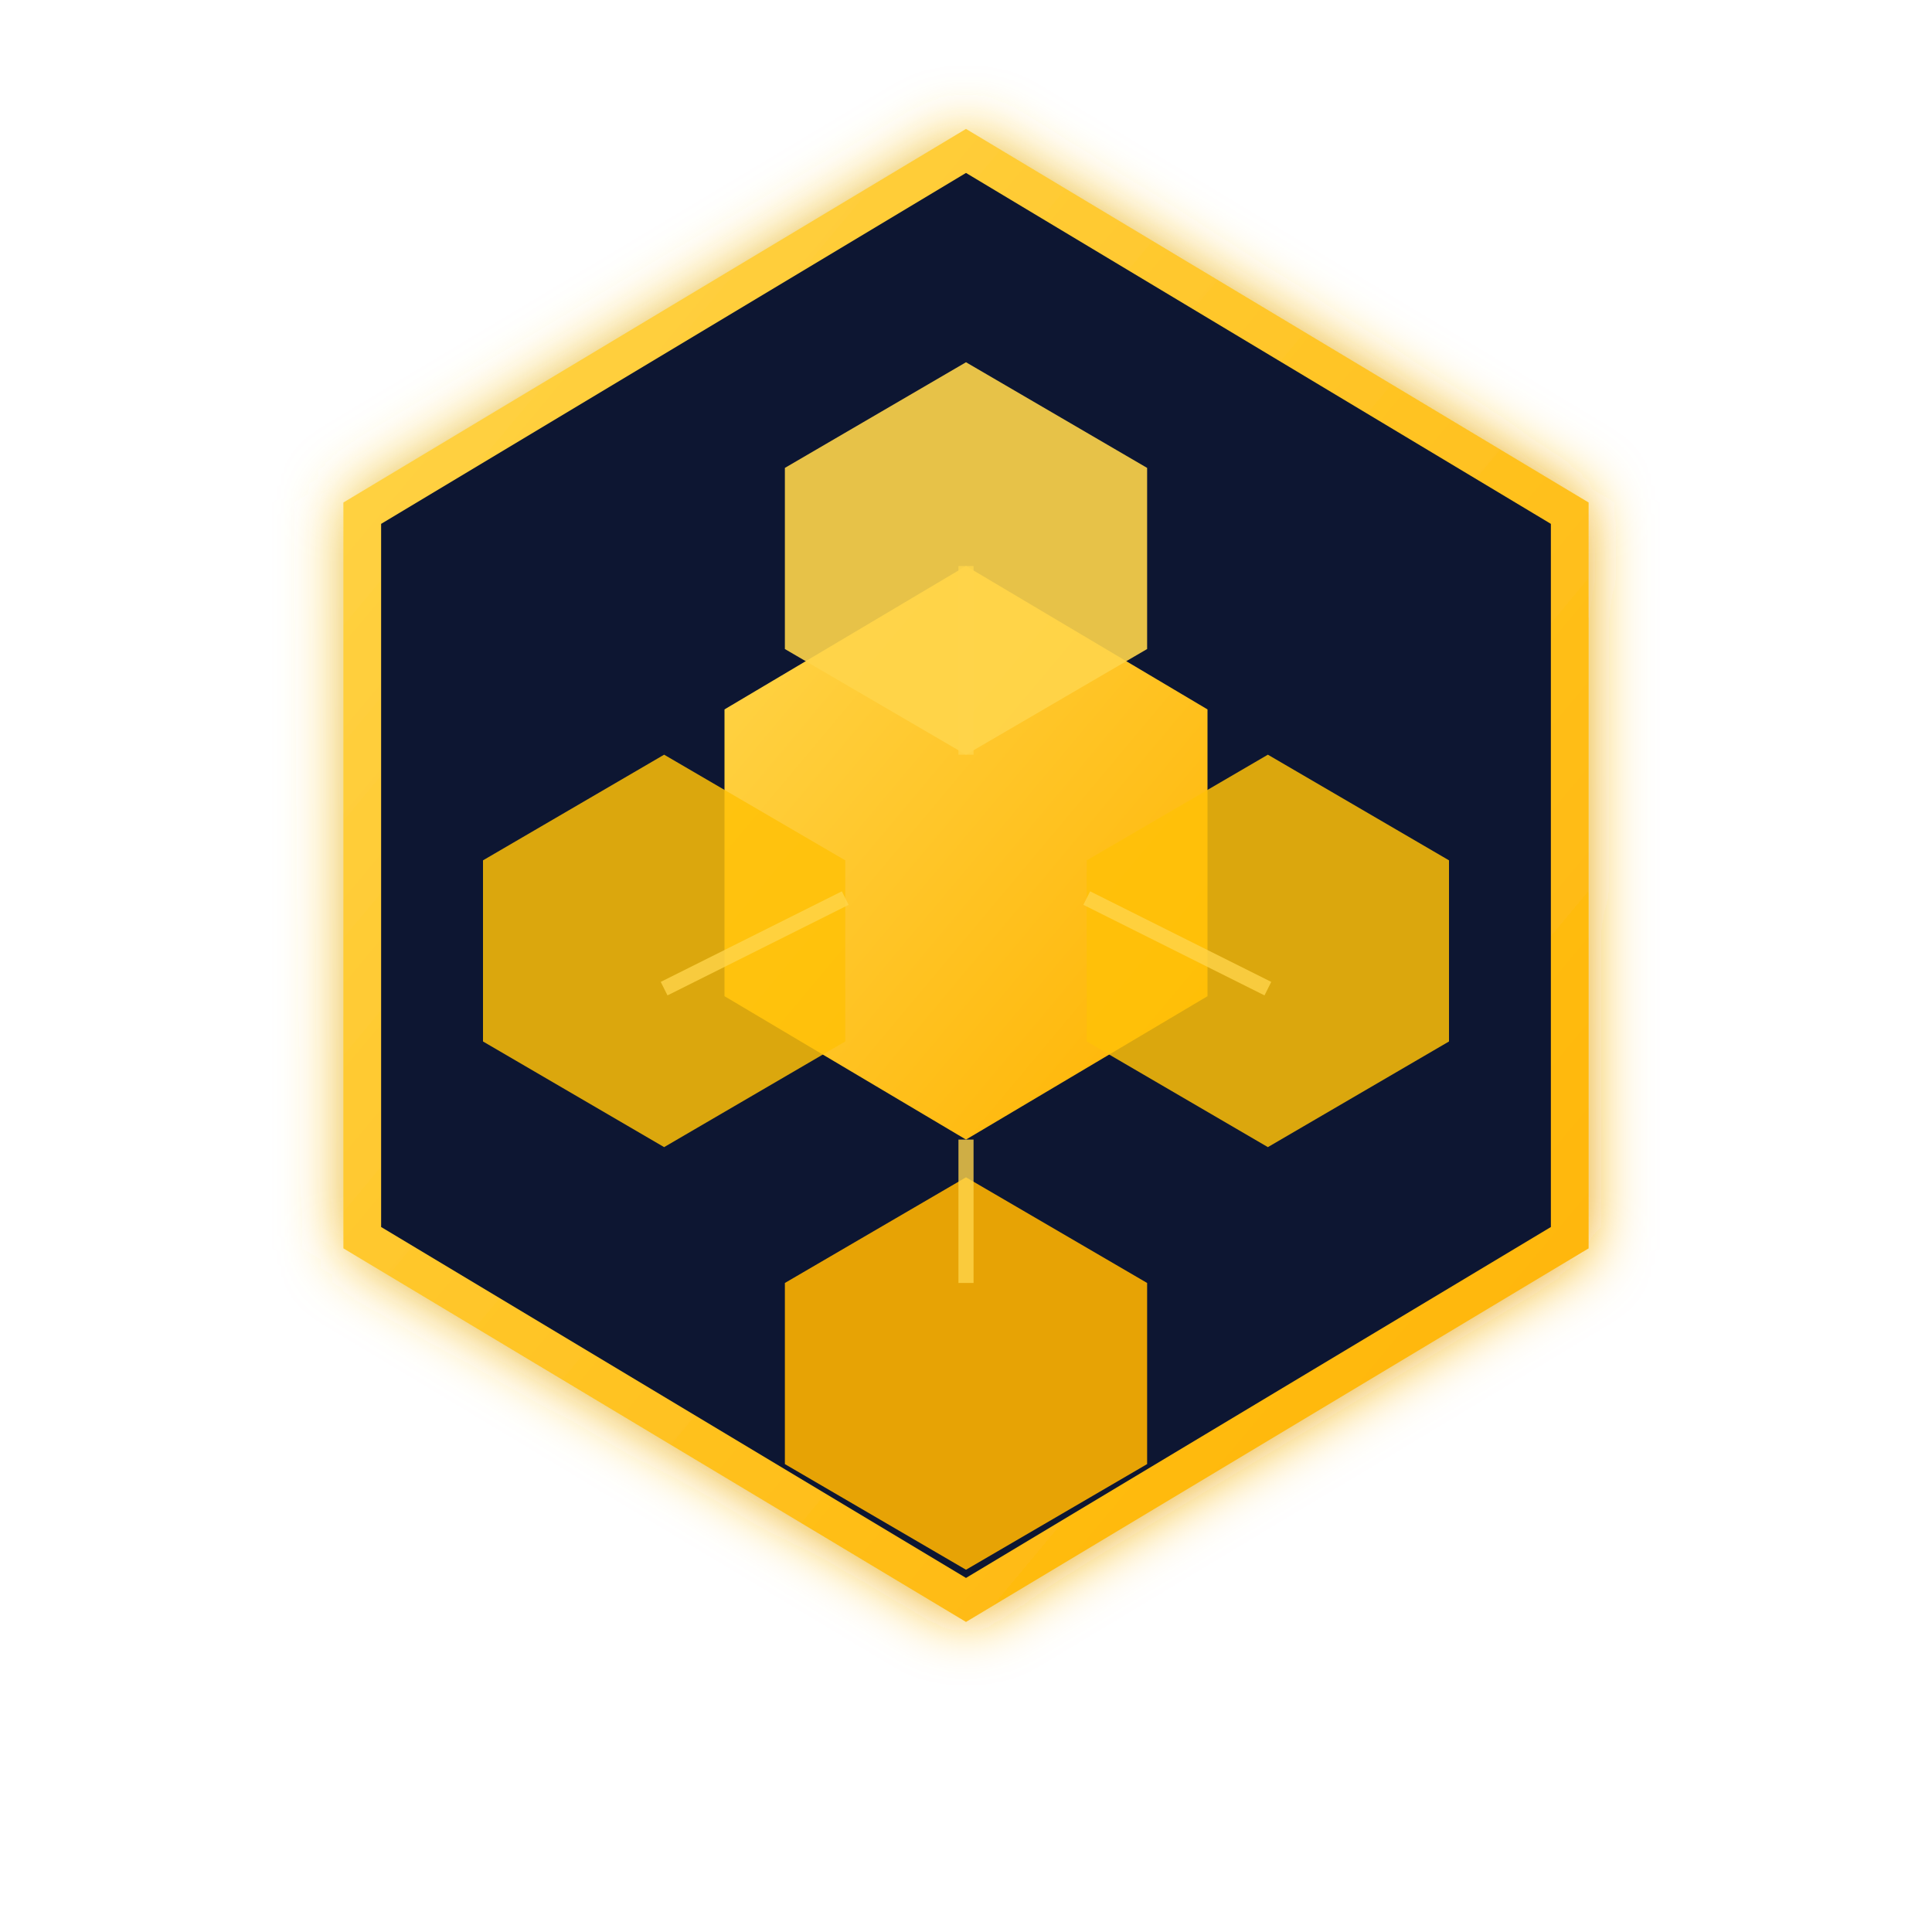
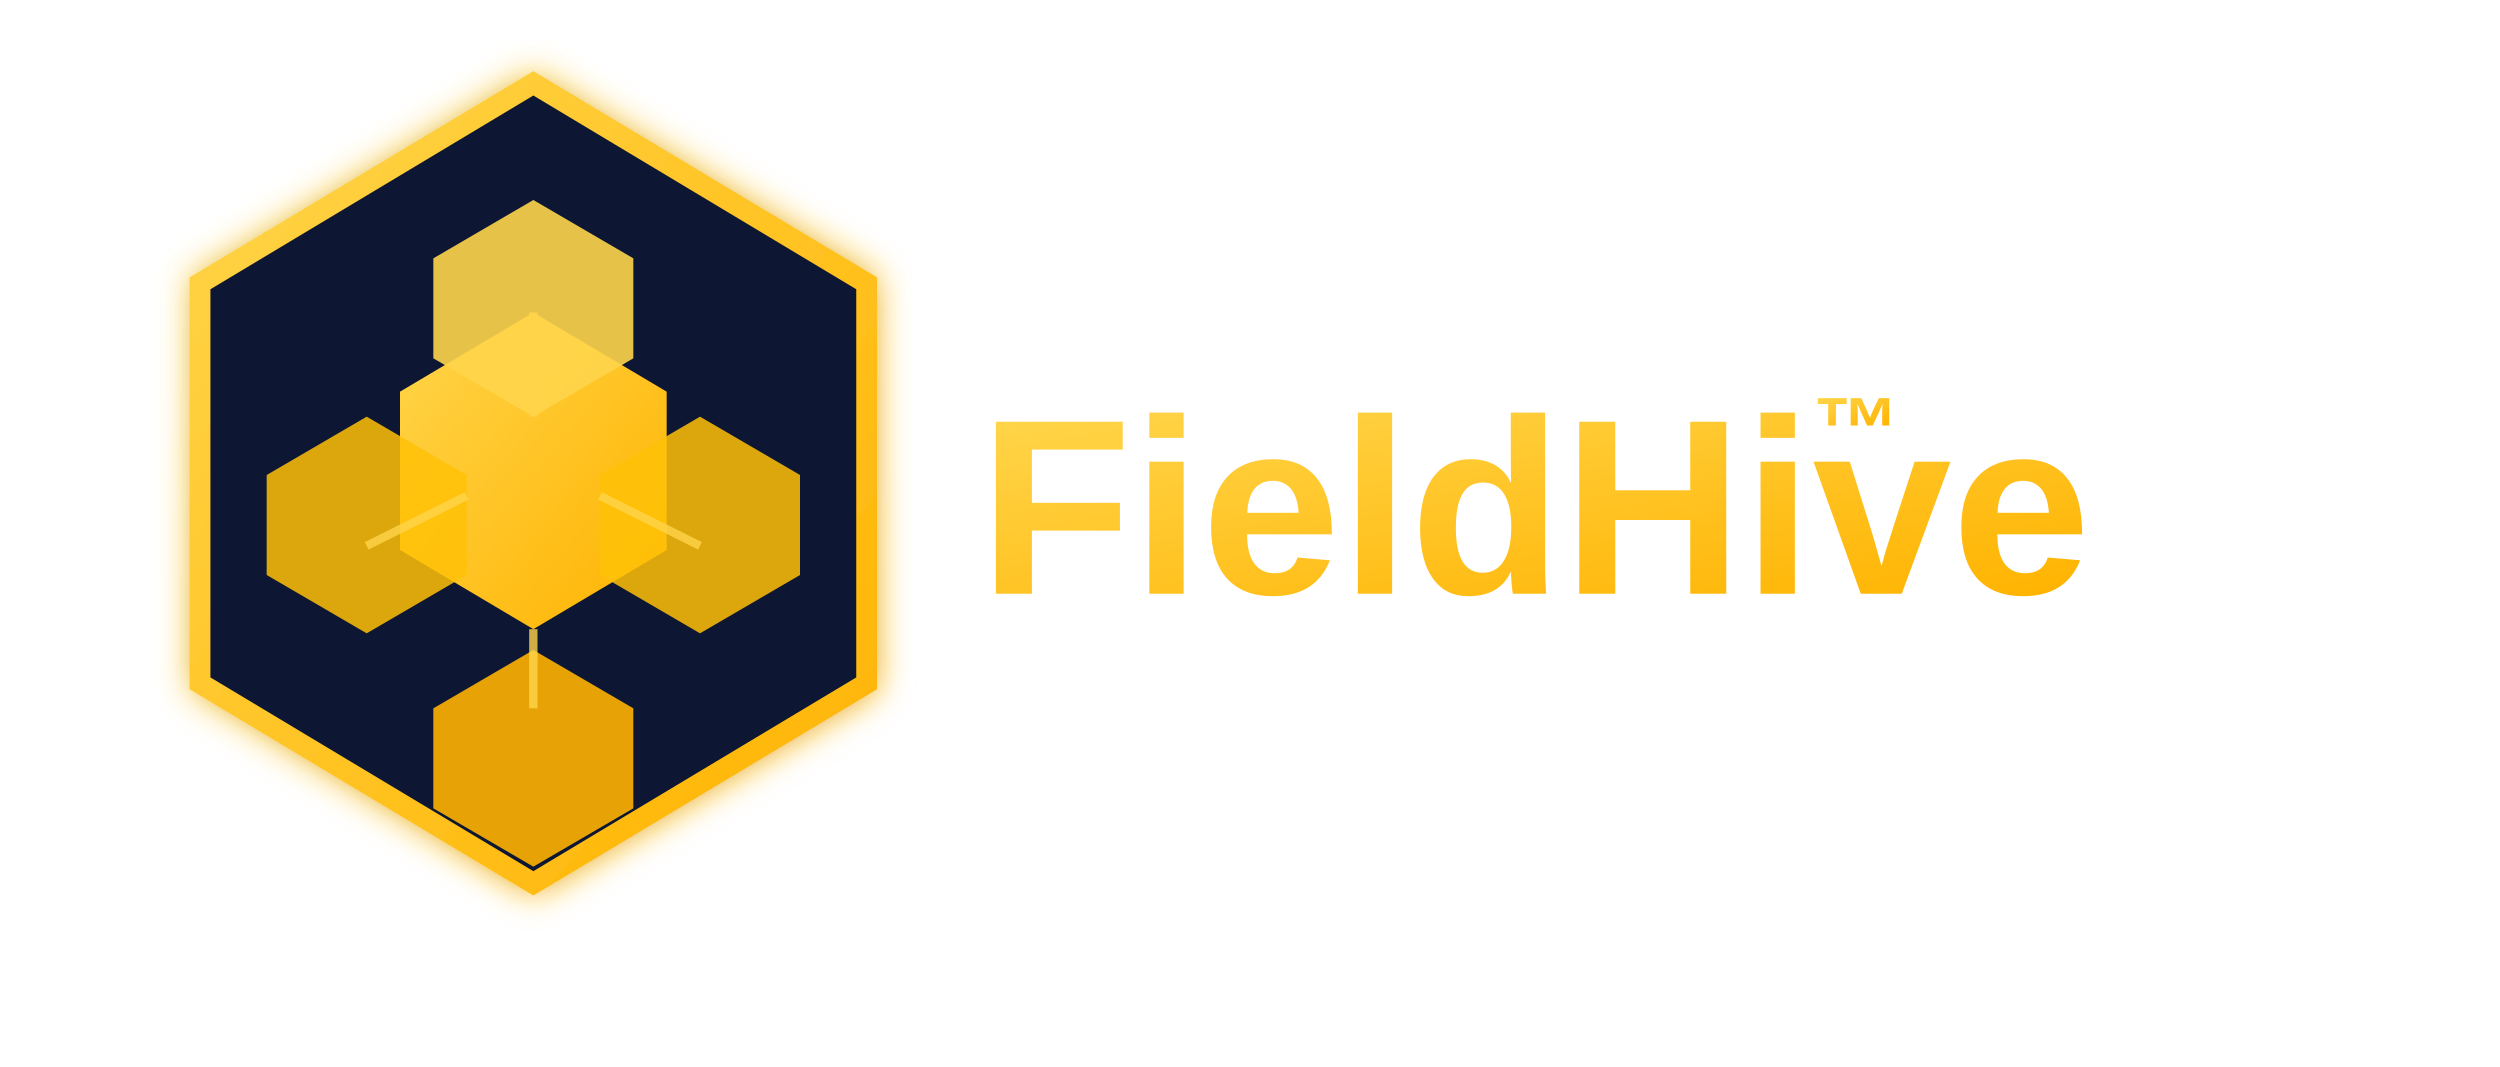
- <svg xmlns="http://www.w3.org/2000/svg" width="512" height="512" viewBox="0 0 512 512">
+ <svg xmlns="http://www.w3.org/2000/svg" width="1200" height="512" viewBox="0 0 1200 512">
  <defs>
    <linearGradient id="fhGold" x1="0" y1="0" x2="1" y2="1">
      <stop offset="0%" stop-color="#FFD54A" />
      <stop offset="100%" stop-color="#FFB300" />
    </linearGradient>
    <filter id="glow" x="-50%" y="-50%" width="200%" height="200%">
      <feGaussianBlur stdDeviation="8" result="blur" />
      <feMerge>
        <feMergeNode in="blur" />
        <feMergeNode in="SourceGraphic" />
      </feMerge>
    </filter>
  </defs>
  <polygon points="256,40 416,136 416,328 256,424 96,328 96,136" fill="#0F1730" stroke="url(#fhGold)" stroke-width="10" filter="url(#glow)" />
  <polygon points="256,150 320,188 320,264 256,302 192,264 192,188" fill="url(#fhGold)" />
  <polygon points="256,96 304,124 304,172 256,200 208,172 208,124" fill="#FFD54A" opacity="0.9" />
  <polygon points="256,312 304,340 304,388 256,416 208,388 208,340" fill="#FFB300" opacity="0.9" />
  <polygon points="176,200 224,228 224,276 176,304 128,276 128,228" fill="#FFC107" opacity="0.85" />
  <polygon points="336,200 384,228 384,276 336,304 288,276 288,228" fill="#FFC107" opacity="0.85" />
  <g stroke="#FFD54A" stroke-width="4" opacity="0.8">
    <line x1="256" y1="200" x2="256" y2="150" />
    <line x1="256" y1="302" x2="256" y2="340" />
    <line x1="224" y1="238" x2="176" y2="262" />
    <line x1="288" y1="238" x2="336" y2="262" />
  </g>
+   <text x="470" y="285" font-family="Segoe UI, Arial, sans-serif" font-size="120" fill="url(#fhGold)" font-weight="600">
+     FieldHive
+   </text>
+   <text x="870" y="220" font-family="Segoe UI, Arial, sans-serif" font-size="42" fill="url(#fhGold)" font-weight="600">
+     ™
+   </text>
</svg>
